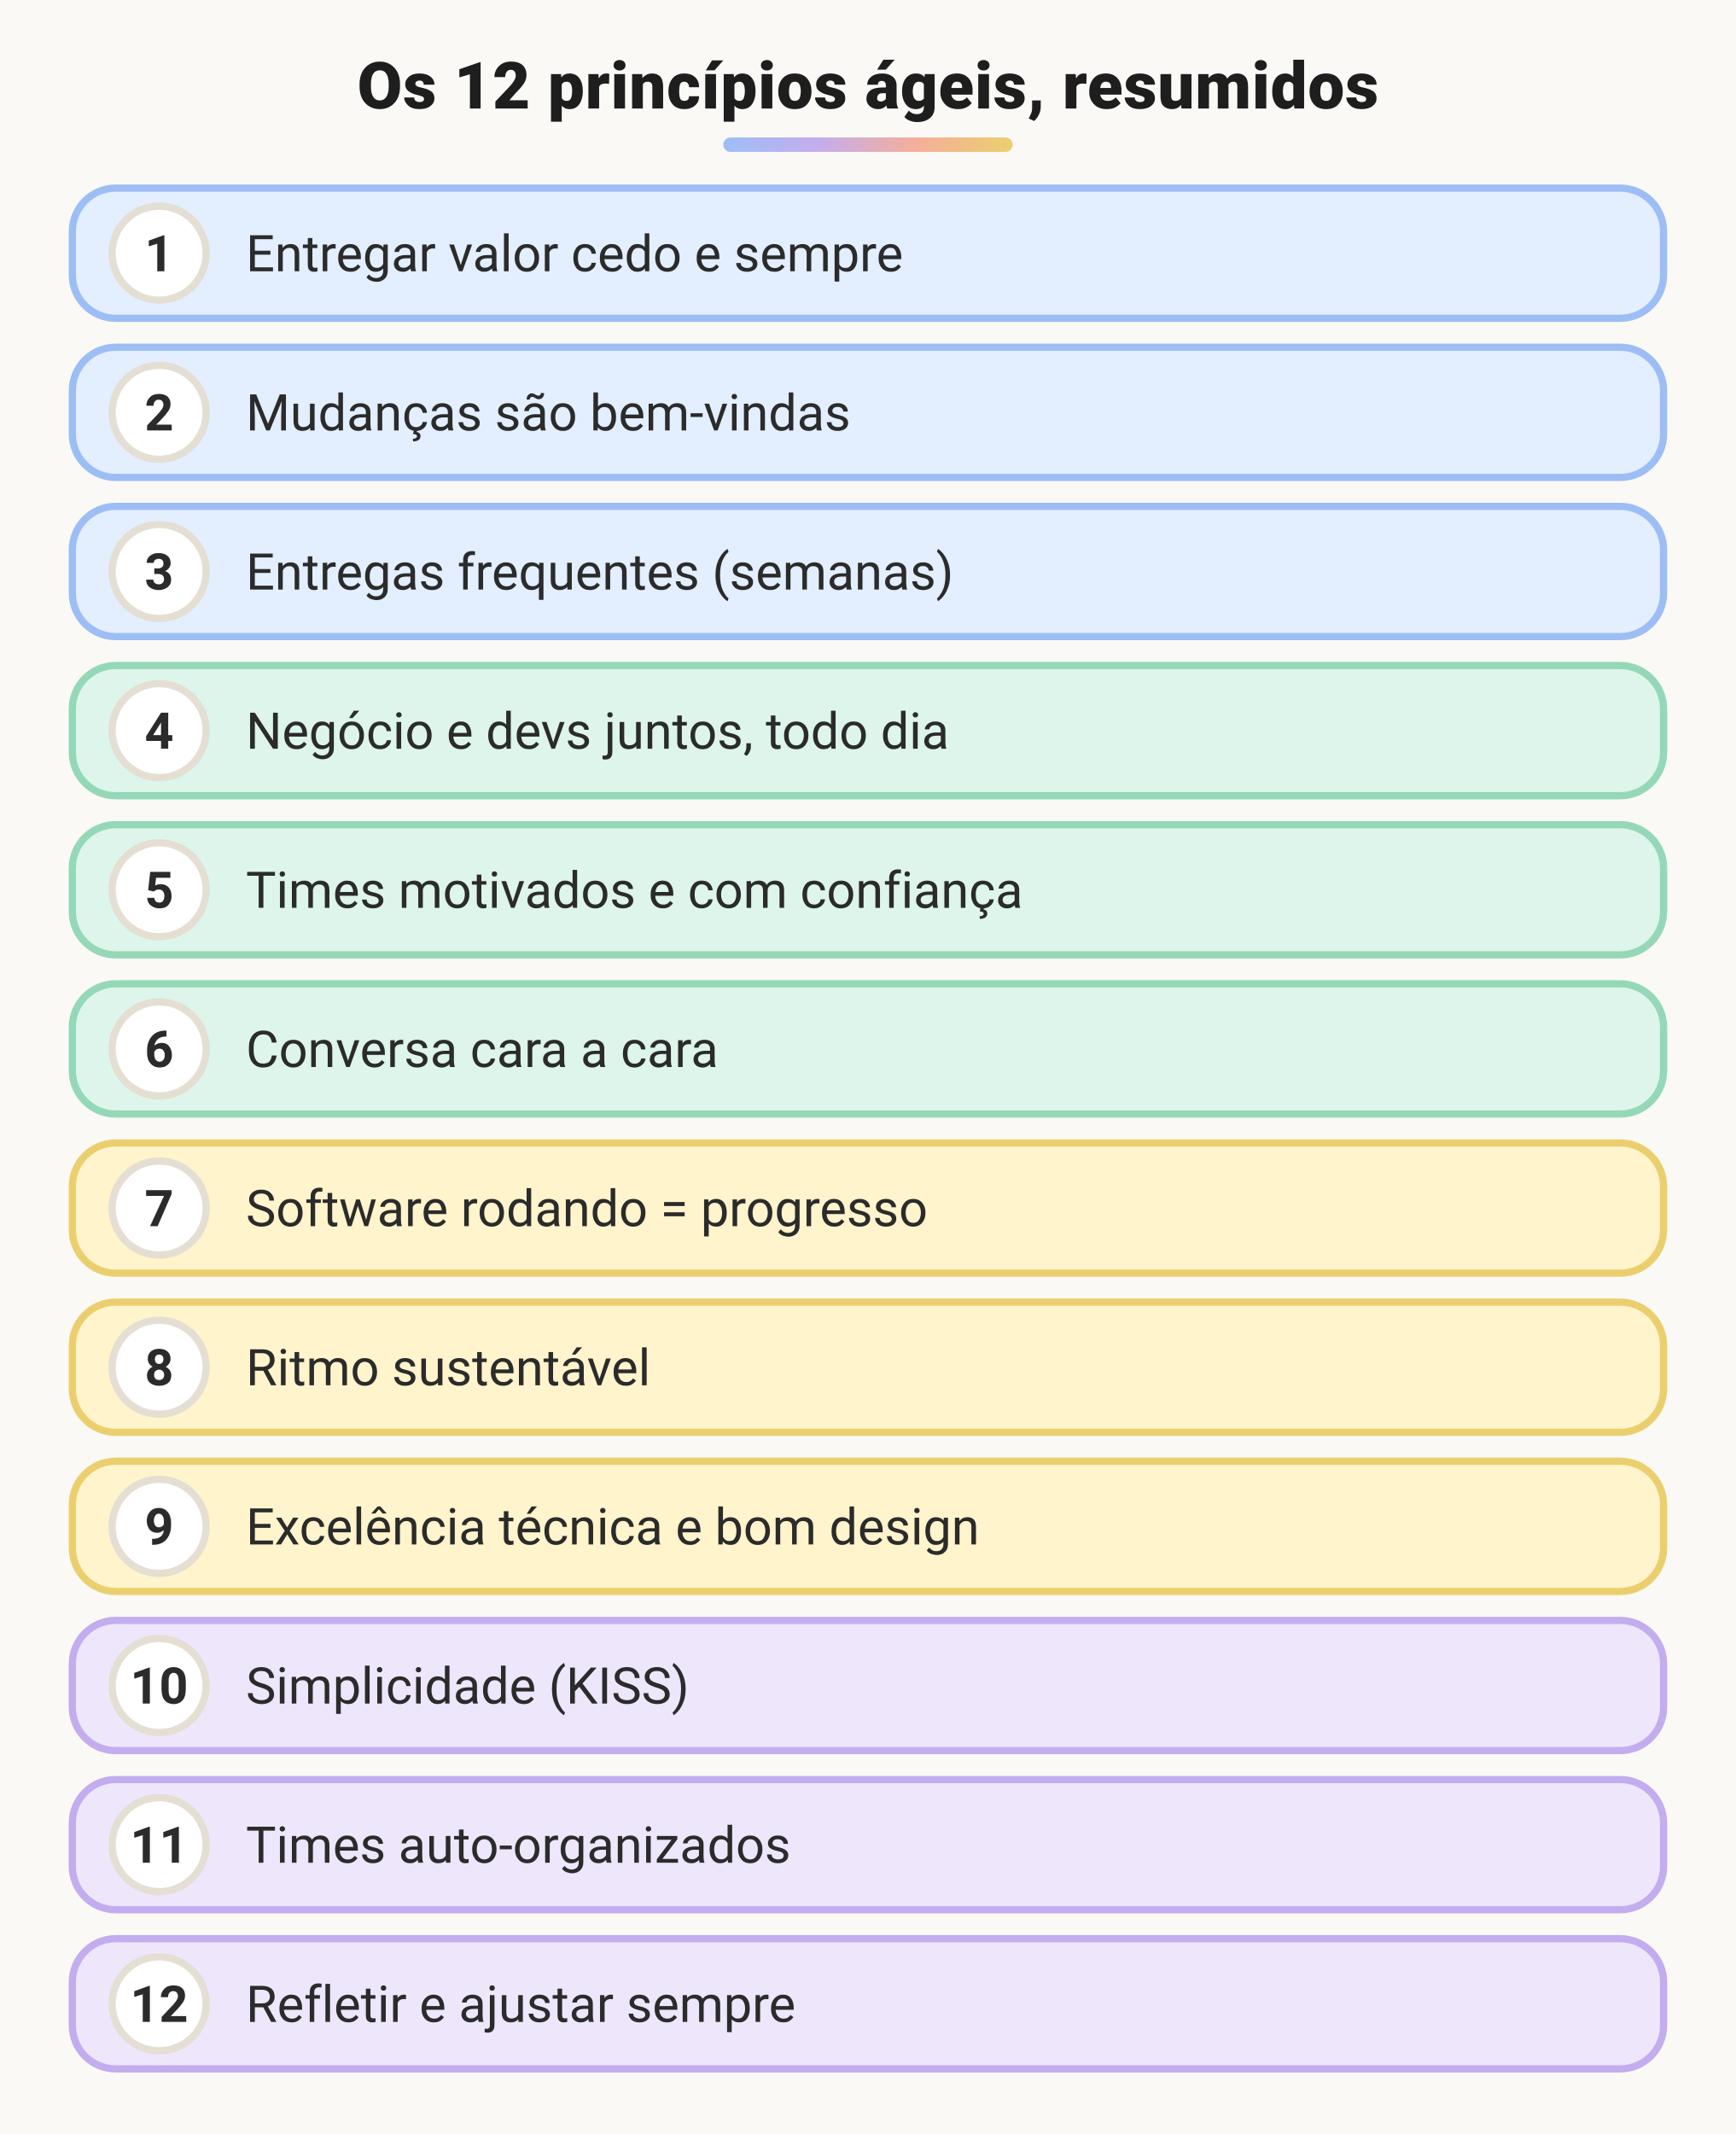
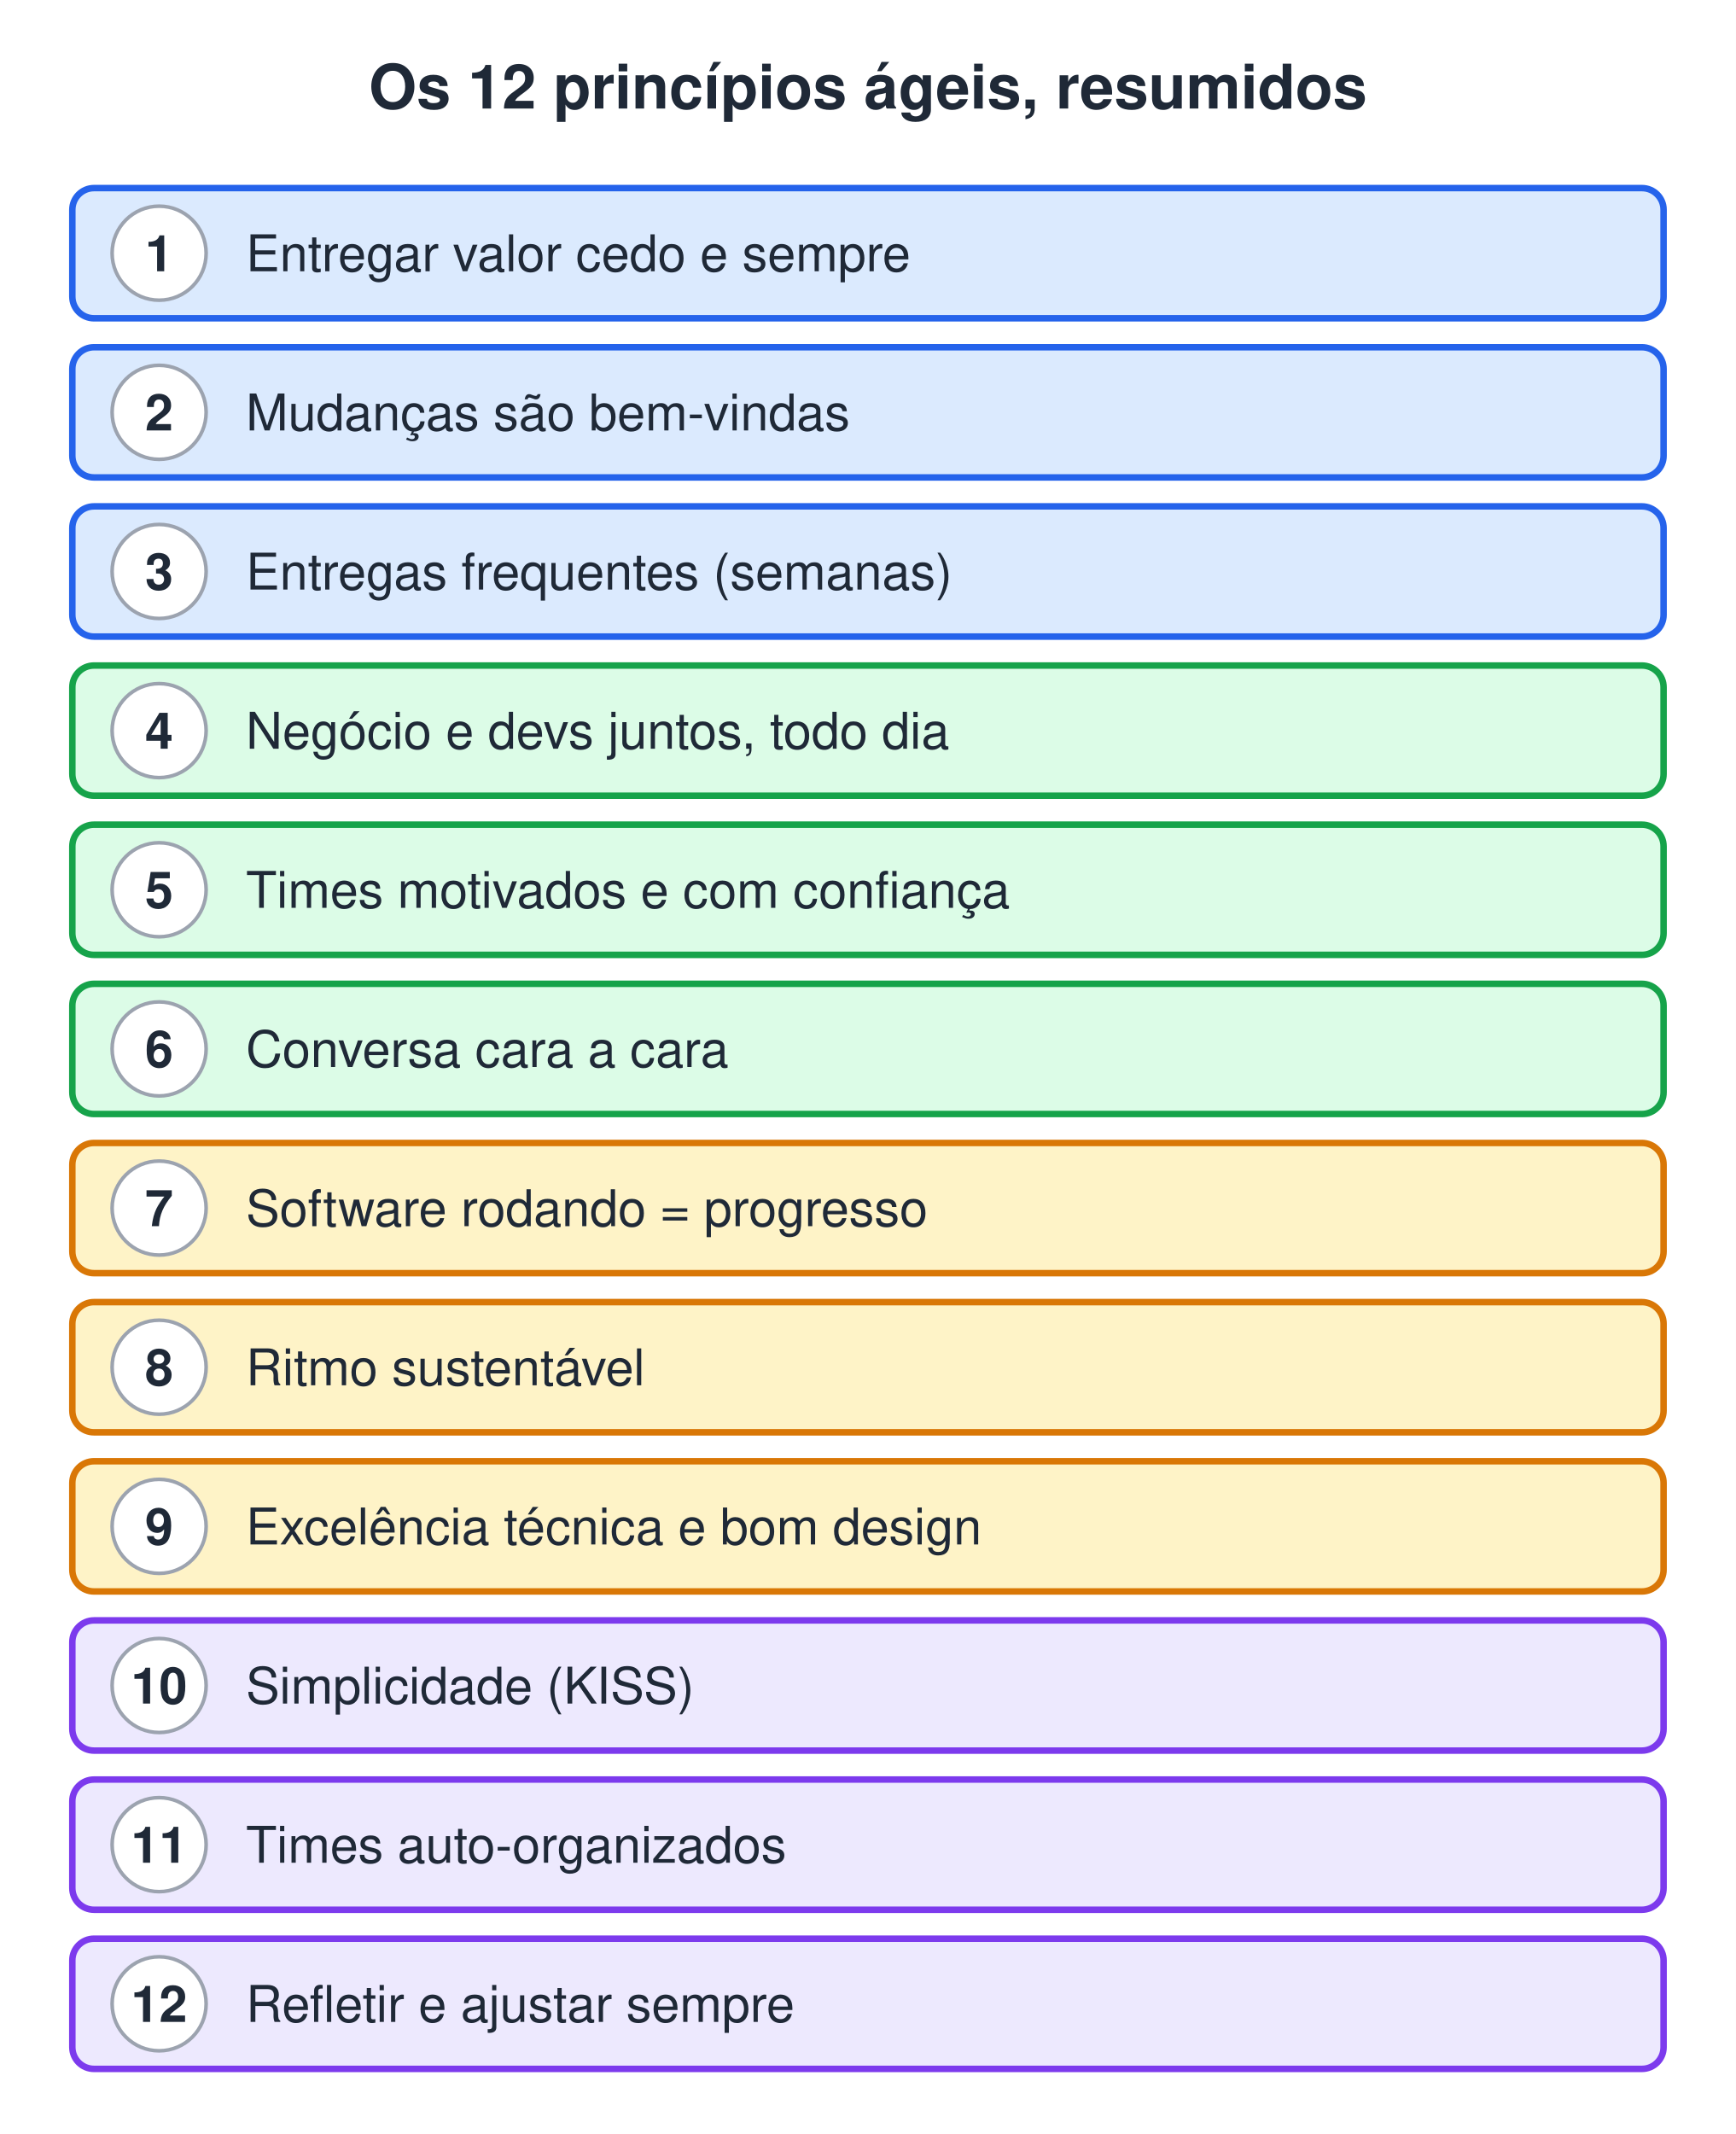
<svg xmlns="http://www.w3.org/2000/svg" width="480" height="590" viewBox="0 0 480 590">
-   <style>text{white-space:pre;font-family:system-ui,-apple-system,'Segoe UI',Roboto,Helvetica,Arial,sans-serif;font-size:14px;fill:#2B2B2B}.t{font-size:18px;font-weight:800;fill:#1E1E1E;letter-spacing:.2px}.b{font-weight:700}.m{font-family:'Courier New',Menlo,Consolas,monospace;font-size:13.5px;font-weight:600}.s{font-size:12.5px;fill:#55555F}.n{font-size:13px;font-style:italic;fill:#55555F}.c{text-anchor:middle}.r{text-anchor:end}.w{fill:#fff}.xB{fill:#E3EEFF;stroke:#9DBEF5}.hB{fill:#2F5FB3;stroke:#2F5FB3}.fB{fill:#2F5FB3}.xG{fill:#DDF5EA;stroke:#94D8B8}.hG{fill:#21835A;stroke:#21835A}.fG{fill:#21835A}.xO{fill:#FFF4CC;stroke:#EBCF6E}.hO{fill:#8A6A00;stroke:#8A6A00}.fO{fill:#8A6A00}.xP{fill:#EEE6FB;stroke:#C3ADEE}.hP{fill:#6B44B8;stroke:#6B44B8}.fP{fill:#6B44B8}.xR{fill:#FFE7E0;stroke:#F5AE9B}.hR{fill:#B4472B;stroke:#B4472B}.fR{fill:#B4472B}.xY{fill:#F3F0EA;stroke:#D9D2C5}.hY{fill:#6F685C;stroke:#6F685C}.fY{fill:#6F685C}.xT{fill:#DDF3F3;stroke:#93D2D2}.hT{fill:#1C7A7A;stroke:#1C7A7A}.fT{fill:#1C7A7A}.xK{fill:#FFE7E0;stroke:#F5AE9B}.hK{fill:#B4472B;stroke:#B4472B}.fK{fill:#B4472B}.xW{fill:#FFFFFF;stroke:#E4DED3}.hW{fill:#8A8478;stroke:#8A8478}.fW{fill:#8A8478}.xZ{fill:#EEE6FB;stroke:#C3ADEE}.hZ{fill:#6B44B8;stroke:#6B44B8}.fZ{fill:#6B44B8}.xV{fill:#FFFFFF;stroke:#E4DED3}.hV{fill:#8A8478;stroke:#8A8478}.fV{fill:#8A8478}rect,ellipse,polygon,circle{stroke-width:2}.l{stroke:#7A7F8C;stroke-width:2.4;fill:none;stroke-dasharray:1.5 6;stroke-linecap:round;stroke-linejoin:round}.d{stroke-dasharray:9 6;stroke-linecap:butt}.sh{fill:#3A3226;opacity:.07;stroke:none}</style>
+   <style>text{white-space:pre;font-family:Helvetica,Arial,sans-serif;font-size:14px;fill:#1F2937}.t{font-size:17px;font-weight:bold}.b{font-weight:bold}.m{font-family:Menlo,Consolas,monospace;font-size:13px}.s{font-size:12.5px;fill:#4B5563}.n{font-size:13px;font-style:italic;fill:#4B5563}.c{text-anchor:middle}.r{text-anchor:end}.xB{fill:#DBEAFE;stroke:#2563EB}.xG{fill:#DCFCE7;stroke:#16A34A}.xO{fill:#FEF3C7;stroke:#D97706}.xP{fill:#EDE9FE;stroke:#7C3AED}.xR{fill:#FEE2E2;stroke:#DC2626}.xY{fill:#F3F4F6;stroke:#9CA3AF}.xW{fill:#fff;stroke:#9CA3AF}.xT{fill:#CCFBF1;stroke:#0D9488}.xK{fill:#FCE7F3;stroke:#DB2777}rect,ellipse,polygon{stroke-width:1.8}.l{stroke:#6B7280;stroke-width:1.8;fill:none}.d{stroke-dasharray:5 4}</style>
  <defs>
-     <linearGradient id="gT0" x1="0" y1="0" x2="1" y2="0">
-       <stop offset="0" stop-color="#9DBEF5" />
-       <stop offset=".33" stop-color="#C3ADEE" />
-       <stop offset=".66" stop-color="#F5AE9B" />
-       <stop offset="1" stop-color="#EBCF6E" />
-     </linearGradient>
-     <marker id="a" viewBox="0 0 10 10" refX="8" refY="5" markerWidth="7" markerHeight="7" orient="auto-start-reverse">
-       <path d="M1,1L9,5L1,9" fill="none" stroke="#7A7F8C" stroke-width="2" stroke-linecap="round" stroke-linejoin="round" />
+     <marker id="a" viewBox="0 0 10 10" refX="9" refY="5" markerWidth="7" markerHeight="7" orient="auto-start-reverse">
+       <path d="M0,0L10,5L0,10z" fill="#6B7280" />
    </marker>
  </defs>
-   <rect width="100%" height="100%" fill="#FAF9F6" />
+   <rect width="100%" height="100%" fill="#fff" />
  <text x="240.0" y="30" class="t c">Os 12 princípios ágeis, resumidos</text>
-   <rect x="200.0" y="38" width="80" height="4" rx="2" fill="url(#gT0)" />
-   <rect x="20" y="52" width="440" height="36" rx="12" class="xB" />
+   <rect x="20" y="52" width="440" height="36" rx="6" class="xB" />
  <circle cx="44" cy="70" r="13" class="xW" />
  <text x="44" y="75" class="b c">1</text>
  <text x="68" y="75" class="">Entregar valor cedo e sempre</text>
-   <rect x="20" y="96" width="440" height="36" rx="12" class="xB" />
+   <rect x="20" y="96" width="440" height="36" rx="6" class="xB" />
  <circle cx="44" cy="114" r="13" class="xW" />
  <text x="44" y="119" class="b c">2</text>
  <text x="68" y="119" class="">Mudanças são bem-vindas</text>
-   <rect x="20" y="140" width="440" height="36" rx="12" class="xB" />
+   <rect x="20" y="140" width="440" height="36" rx="6" class="xB" />
  <circle cx="44" cy="158" r="13" class="xW" />
  <text x="44" y="163" class="b c">3</text>
  <text x="68" y="163" class="">Entregas frequentes (semanas)</text>
-   <rect x="20" y="184" width="440" height="36" rx="12" class="xG" />
+   <rect x="20" y="184" width="440" height="36" rx="6" class="xG" />
  <circle cx="44" cy="202" r="13" class="xW" />
  <text x="44" y="207" class="b c">4</text>
  <text x="68" y="207" class="">Negócio e devs juntos, todo dia</text>
-   <rect x="20" y="228" width="440" height="36" rx="12" class="xG" />
+   <rect x="20" y="228" width="440" height="36" rx="6" class="xG" />
  <circle cx="44" cy="246" r="13" class="xW" />
  <text x="44" y="251" class="b c">5</text>
  <text x="68" y="251" class="">Times motivados e com confiança</text>
-   <rect x="20" y="272" width="440" height="36" rx="12" class="xG" />
+   <rect x="20" y="272" width="440" height="36" rx="6" class="xG" />
  <circle cx="44" cy="290" r="13" class="xW" />
  <text x="44" y="295" class="b c">6</text>
  <text x="68" y="295" class="">Conversa cara a cara</text>
-   <rect x="20" y="316" width="440" height="36" rx="12" class="xO" />
+   <rect x="20" y="316" width="440" height="36" rx="6" class="xO" />
  <circle cx="44" cy="334" r="13" class="xW" />
  <text x="44" y="339" class="b c">7</text>
  <text x="68" y="339" class="">Software rodando = progresso</text>
-   <rect x="20" y="360" width="440" height="36" rx="12" class="xO" />
+   <rect x="20" y="360" width="440" height="36" rx="6" class="xO" />
  <circle cx="44" cy="378" r="13" class="xW" />
  <text x="44" y="383" class="b c">8</text>
  <text x="68" y="383" class="">Ritmo sustentável</text>
-   <rect x="20" y="404" width="440" height="36" rx="12" class="xO" />
+   <rect x="20" y="404" width="440" height="36" rx="6" class="xO" />
  <circle cx="44" cy="422" r="13" class="xW" />
  <text x="44" y="427" class="b c">9</text>
  <text x="68" y="427" class="">Excelência técnica e bom design</text>
-   <rect x="20" y="448" width="440" height="36" rx="12" class="xP" />
+   <rect x="20" y="448" width="440" height="36" rx="6" class="xP" />
  <circle cx="44" cy="466" r="13" class="xW" />
  <text x="44" y="471" class="b c">10</text>
  <text x="68" y="471" class="">Simplicidade (KISS)</text>
-   <rect x="20" y="492" width="440" height="36" rx="12" class="xP" />
+   <rect x="20" y="492" width="440" height="36" rx="6" class="xP" />
  <circle cx="44" cy="510" r="13" class="xW" />
  <text x="44" y="515" class="b c">11</text>
  <text x="68" y="515" class="">Times auto-organizados</text>
-   <rect x="20" y="536" width="440" height="36" rx="12" class="xP" />
+   <rect x="20" y="536" width="440" height="36" rx="6" class="xP" />
  <circle cx="44" cy="554" r="13" class="xW" />
  <text x="44" y="559" class="b c">12</text>
  <text x="68" y="559" class="">Refletir e ajustar sempre</text>
</svg>
